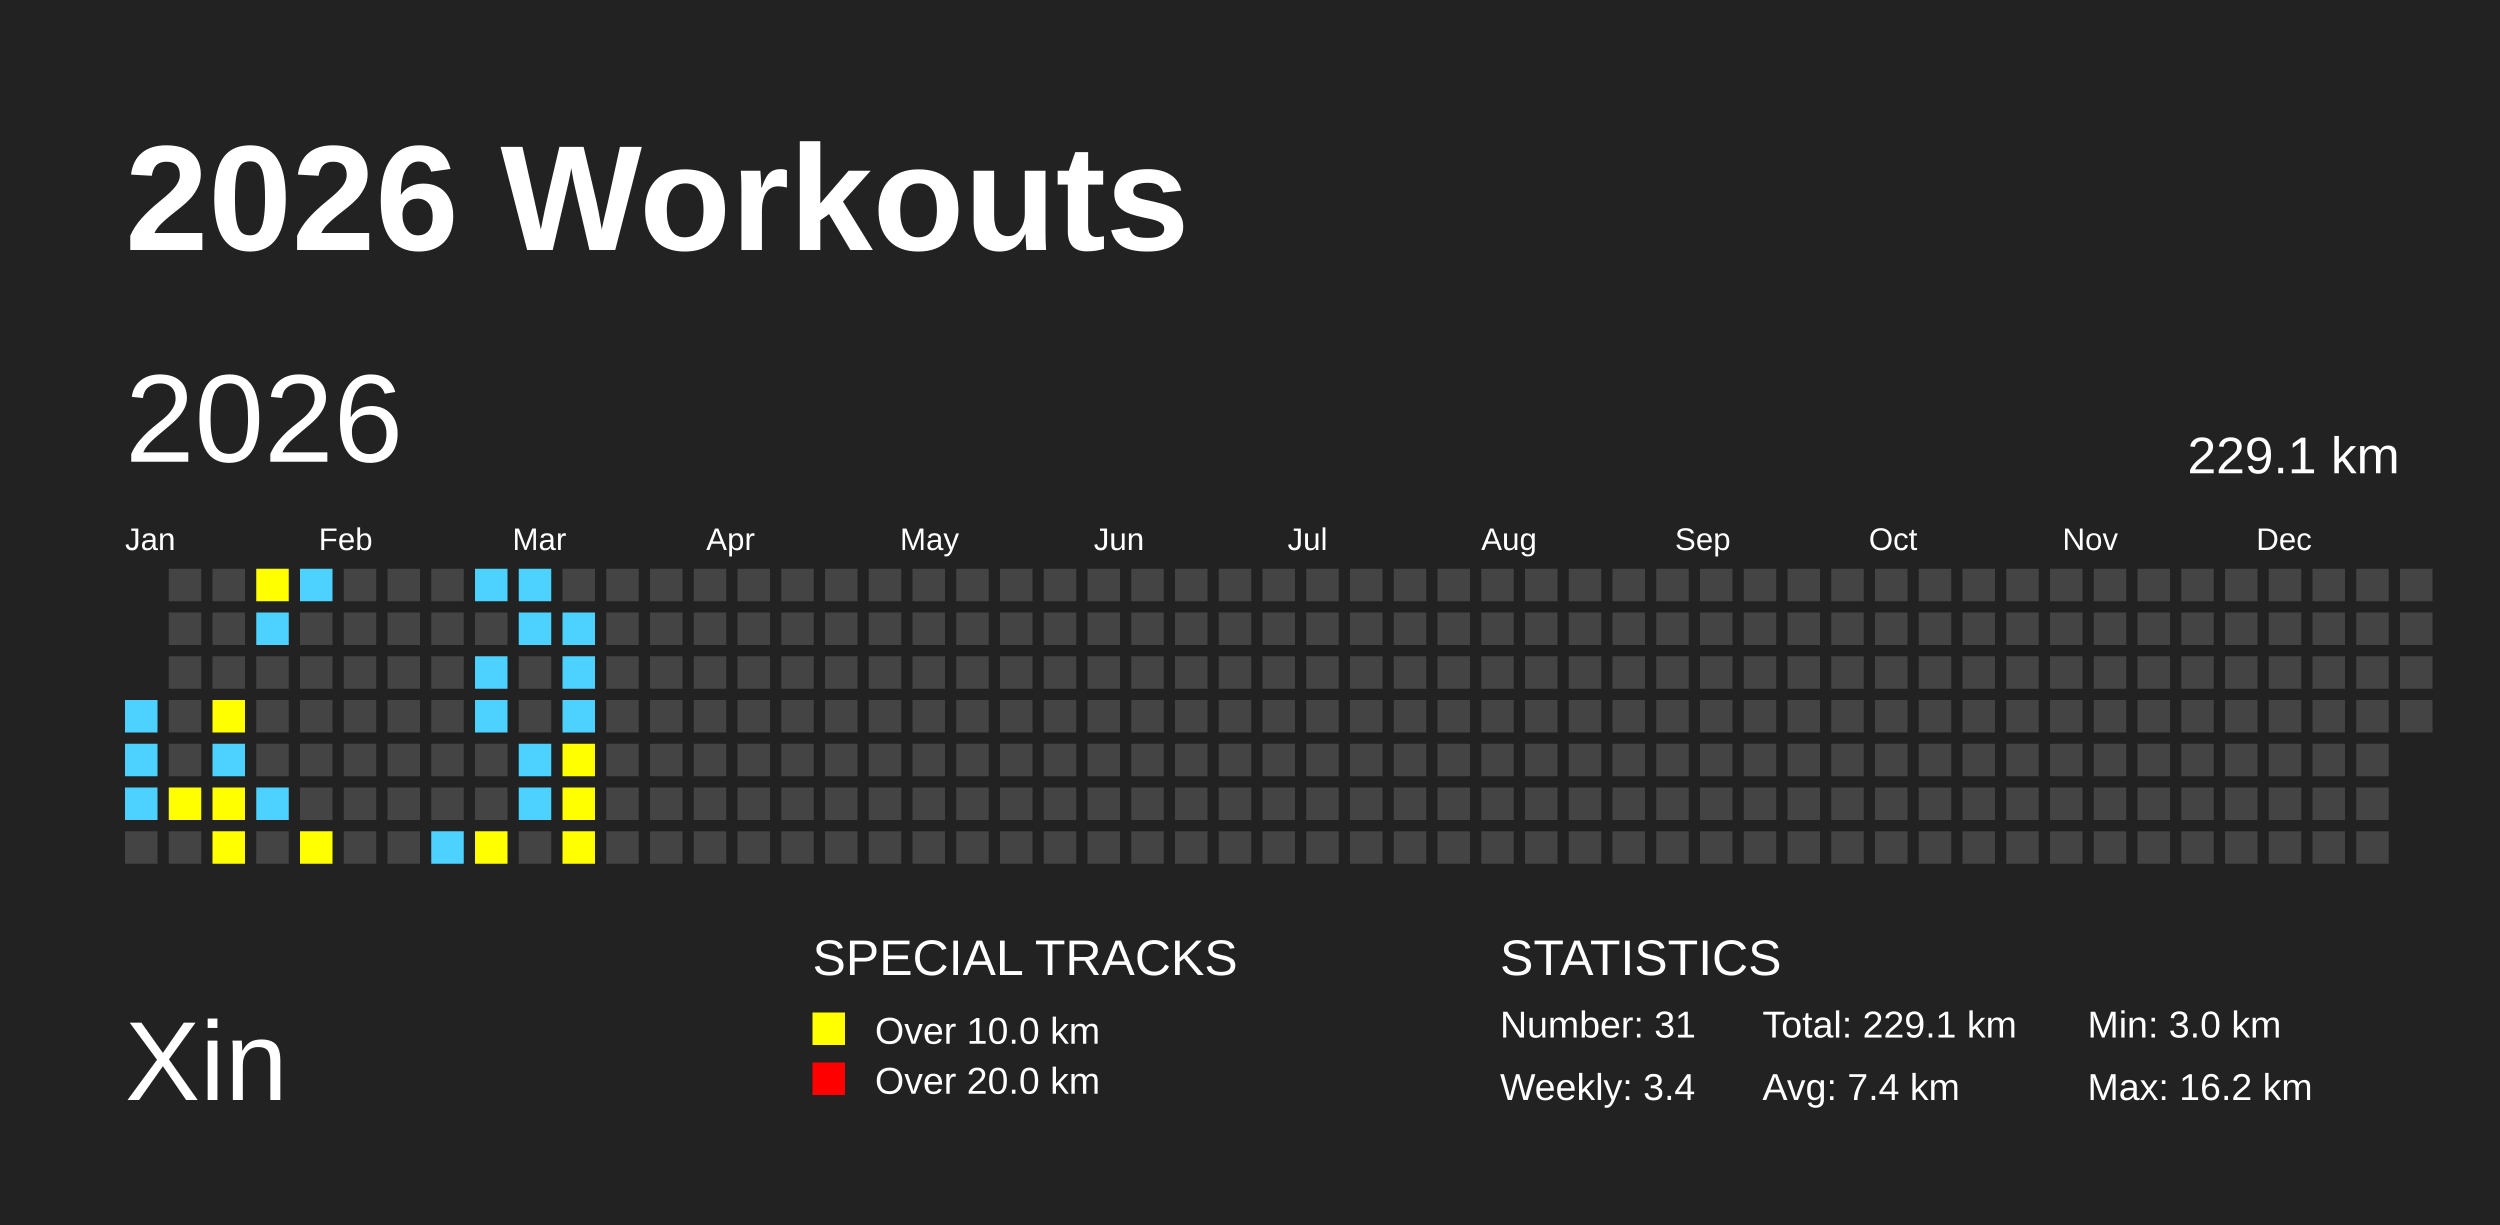
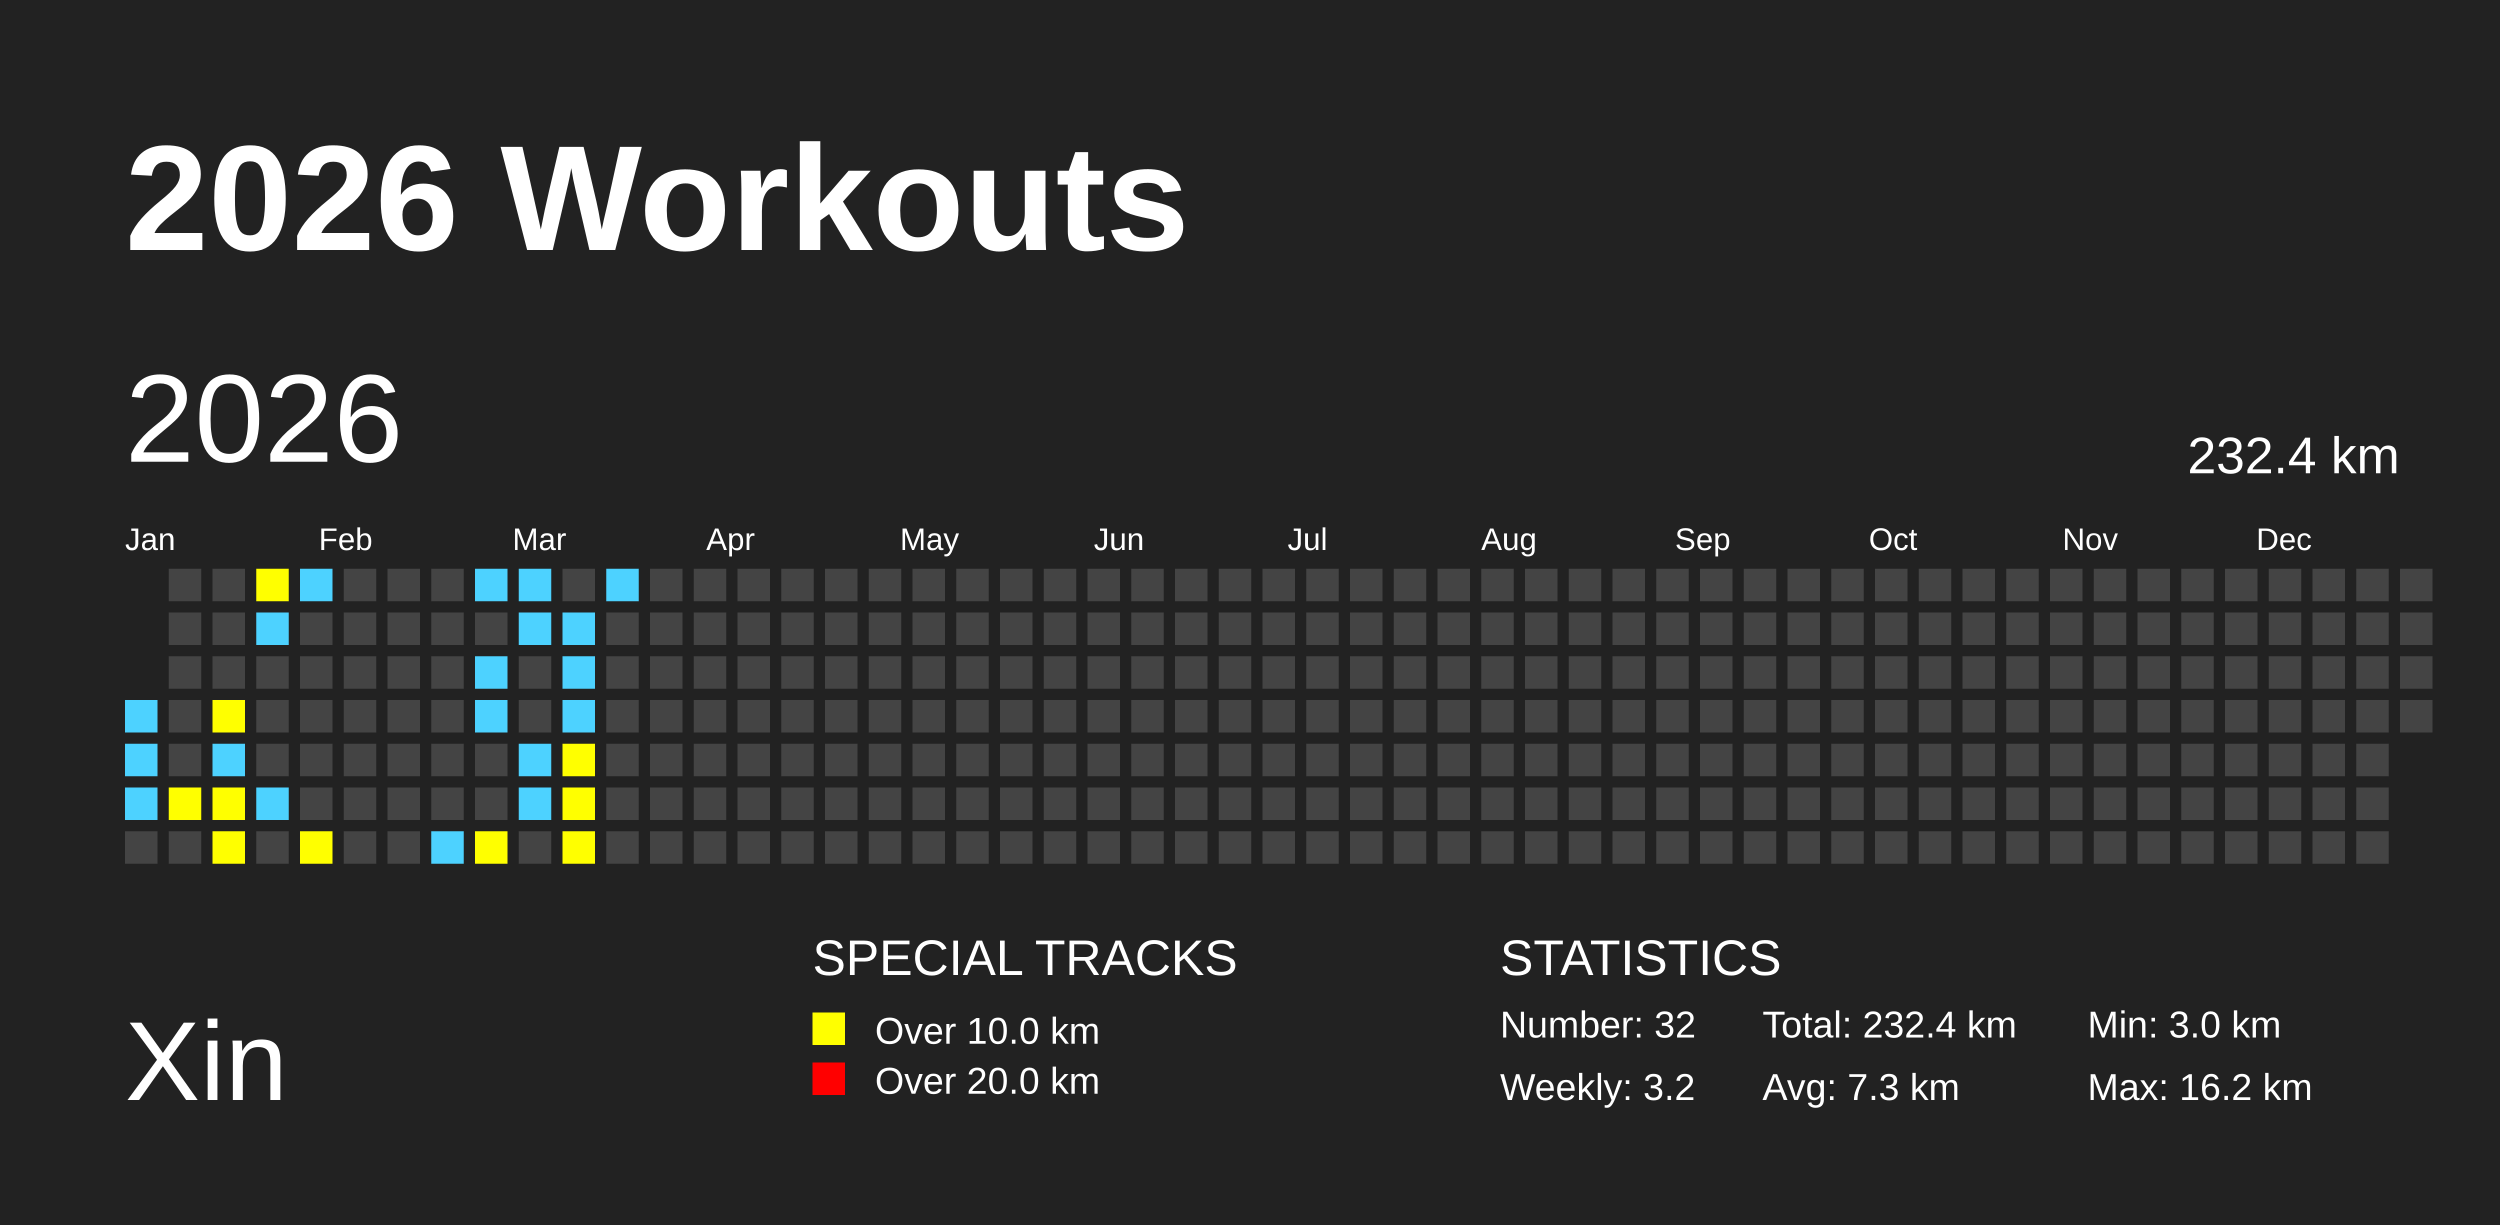
<svg xmlns="http://www.w3.org/2000/svg" baseProfile="full" height="98mm" version="1.1" viewBox="0,0,200,98" width="200mm">
  <defs />
  <rect fill="#222222" height="98" width="200" x="0" y="0" />
  <text fill="#FFFFFF" style="font-size:12px; font-family:Arial; font-weight:bold;" x="10" y="20">2026 Workouts</text>
  <text fill="#FFFFFF" style="font-size:9px; font-family:Arial" x="10" y="88">Xin</text>
  <text fill="#FFFFFF" style="font-size:4px; font-family:Arial" x="65" y="78">SPECIAL TRACKS</text>
  <rect fill="yellow" height="2.6" width="2.6" x="65" y="81" />
  <text fill="#FFFFFF" style="font-size:3px; font-family:Arial" x="70" y="83.5">Over 10.0 km</text>
  <rect fill="red" height="2.6" width="2.6" x="65" y="85" />
  <text fill="#FFFFFF" style="font-size:3px; font-family:Arial" x="70" y="87.5">Over 20.0 km</text>
  <text fill="#FFFFFF" style="font-size:4px; font-family:Arial" x="120" y="78">STATISTICS</text>
-   <text fill="#FFFFFF" style="font-size:3px; font-family:Arial" x="120" y="83">Number: 31</text>
-   <text fill="#FFFFFF" style="font-size:3px; font-family:Arial" x="120" y="88">Weekly: 3.4</text>
-   <text fill="#FFFFFF" style="font-size:3px; font-family:Arial" x="141" y="83">Total: 229.1 km</text>
-   <text fill="#FFFFFF" style="font-size:3px; font-family:Arial" x="141" y="88">Avg: 7.4 km</text>
+   <text fill="#FFFFFF" style="font-size:3px; font-family:Arial" x="120" y="83">Number: 32</text>
+   <text fill="#FFFFFF" style="font-size:3px; font-family:Arial" x="120" y="88">Weekly: 3.2</text>
+   <text fill="#FFFFFF" style="font-size:3px; font-family:Arial" x="141" y="83">Total: 232.4 km</text>
+   <text fill="#FFFFFF" style="font-size:3px; font-family:Arial" x="141" y="88">Avg: 7.3 km</text>
  <text fill="#FFFFFF" style="font-size:3px; font-family:Arial" x="167" y="83">Min: 3.0 km</text>
  <text fill="#FFFFFF" style="font-size:3px; font-family:Arial" x="167" y="88">Max: 16.2 km</text>
  <text dominant-baseline="hanging" fill="#FFFFFF" style="font-size:10.0px; font-family:Arial;" x="10" y="30">2026</text>
-   <text dominant-baseline="hanging" fill="#FFFFFF" style="font-size:4.125px; font-family:Arial;" x="175" y="35">229.1 km</text>
+   <text dominant-baseline="hanging" fill="#FFFFFF" style="font-size:4.125px; font-family:Arial;" x="175" y="35">232.4 km</text>
  <text fill="#FFFFFF" style="font-size:2.5px; font-family:Arial" x="10.0" y="44">Jan</text>
  <text fill="#FFFFFF" style="font-size:2.5px; font-family:Arial" x="25.5" y="44">Feb</text>
  <text fill="#FFFFFF" style="font-size:2.5px; font-family:Arial" x="41.0" y="44">Mar</text>
  <text fill="#FFFFFF" style="font-size:2.5px; font-family:Arial" x="56.5" y="44">Apr</text>
  <text fill="#FFFFFF" style="font-size:2.5px; font-family:Arial" x="72.0" y="44">May</text>
  <text fill="#FFFFFF" style="font-size:2.5px; font-family:Arial" x="87.5" y="44">Jun</text>
  <text fill="#FFFFFF" style="font-size:2.5px; font-family:Arial" x="103.0" y="44">Jul</text>
  <text fill="#FFFFFF" style="font-size:2.5px; font-family:Arial" x="118.5" y="44">Aug</text>
  <text fill="#FFFFFF" style="font-size:2.5px; font-family:Arial" x="134.0" y="44">Sep</text>
  <text fill="#FFFFFF" style="font-size:2.5px; font-family:Arial" x="149.5" y="44">Oct</text>
  <text fill="#FFFFFF" style="font-size:2.5px; font-family:Arial" x="165.0" y="44">Nov</text>
  <text fill="#FFFFFF" style="font-size:2.5px; font-family:Arial" x="180.5" y="44">Dec</text>
  <rect fill="#4DD2FF" height="2.6" width="2.6" x="10.0" y="56.0" />
  <rect fill="#4DD2FF" height="2.6" width="2.6" x="10.0" y="59.5" />
  <rect fill="#4DD2FF" height="2.6" width="2.6" x="10.0" y="63.0" />
  <rect fill="#444444" height="2.6" width="2.6" x="10.0" y="66.5" />
  <rect fill="#444444" height="2.6" width="2.6" x="13.5" y="45.5" />
  <rect fill="#444444" height="2.6" width="2.6" x="13.5" y="49.0" />
  <rect fill="#444444" height="2.6" width="2.6" x="13.5" y="52.5" />
  <rect fill="#444444" height="2.6" width="2.6" x="13.5" y="56.0" />
  <rect fill="#444444" height="2.6" width="2.6" x="13.5" y="59.5" />
  <rect fill="yellow" height="2.6" width="2.6" x="13.5" y="63.0" />
  <rect fill="#444444" height="2.6" width="2.6" x="13.5" y="66.5" />
  <rect fill="#444444" height="2.6" width="2.6" x="17.0" y="45.5" />
  <rect fill="#444444" height="2.6" width="2.6" x="17.0" y="49.0" />
  <rect fill="#444444" height="2.6" width="2.6" x="17.0" y="52.5" />
  <rect fill="yellow" height="2.6" width="2.6" x="17.0" y="56.0" />
  <rect fill="#4DD2FF" height="2.6" width="2.6" x="17.0" y="59.5" />
  <rect fill="yellow" height="2.6" width="2.6" x="17.0" y="63.0" />
  <rect fill="yellow" height="2.6" width="2.6" x="17.0" y="66.5" />
  <rect fill="yellow" height="2.6" width="2.6" x="20.5" y="45.5" />
  <rect fill="#4DD2FF" height="2.6" width="2.6" x="20.5" y="49.0" />
  <rect fill="#444444" height="2.6" width="2.6" x="20.5" y="52.5" />
  <rect fill="#444444" height="2.6" width="2.6" x="20.5" y="56.0" />
  <rect fill="#444444" height="2.6" width="2.6" x="20.5" y="59.5" />
  <rect fill="#4DD2FF" height="2.6" width="2.6" x="20.5" y="63.0" />
  <rect fill="#444444" height="2.6" width="2.6" x="20.5" y="66.5" />
  <rect fill="#4DD2FF" height="2.6" width="2.6" x="24.0" y="45.5" />
  <rect fill="#444444" height="2.6" width="2.6" x="24.0" y="49.0" />
  <rect fill="#444444" height="2.6" width="2.6" x="24.0" y="52.5" />
  <rect fill="#444444" height="2.6" width="2.6" x="24.0" y="56.0" />
  <rect fill="#444444" height="2.6" width="2.6" x="24.0" y="59.5" />
  <rect fill="#444444" height="2.6" width="2.6" x="24.0" y="63.0" />
  <rect fill="yellow" height="2.6" width="2.6" x="24.0" y="66.5" />
  <rect fill="#444444" height="2.6" width="2.6" x="27.5" y="45.5" />
  <rect fill="#444444" height="2.6" width="2.6" x="27.5" y="49.0" />
  <rect fill="#444444" height="2.6" width="2.6" x="27.5" y="52.5" />
  <rect fill="#444444" height="2.6" width="2.6" x="27.5" y="56.0" />
  <rect fill="#444444" height="2.6" width="2.6" x="27.5" y="59.5" />
  <rect fill="#444444" height="2.6" width="2.6" x="27.5" y="63.0" />
  <rect fill="#444444" height="2.6" width="2.6" x="27.5" y="66.5" />
  <rect fill="#444444" height="2.6" width="2.6" x="31.0" y="45.5" />
  <rect fill="#444444" height="2.6" width="2.6" x="31.0" y="49.0" />
  <rect fill="#444444" height="2.6" width="2.6" x="31.0" y="52.5" />
  <rect fill="#444444" height="2.6" width="2.6" x="31.0" y="56.0" />
  <rect fill="#444444" height="2.6" width="2.6" x="31.0" y="59.5" />
  <rect fill="#444444" height="2.6" width="2.6" x="31.0" y="63.0" />
  <rect fill="#444444" height="2.6" width="2.6" x="31.0" y="66.5" />
  <rect fill="#444444" height="2.6" width="2.6" x="34.5" y="45.5" />
  <rect fill="#444444" height="2.6" width="2.6" x="34.5" y="49.0" />
  <rect fill="#444444" height="2.6" width="2.6" x="34.5" y="52.5" />
  <rect fill="#444444" height="2.6" width="2.6" x="34.5" y="56.0" />
  <rect fill="#444444" height="2.6" width="2.6" x="34.5" y="59.5" />
  <rect fill="#444444" height="2.6" width="2.6" x="34.5" y="63.0" />
  <rect fill="#4DD2FF" height="2.6" width="2.6" x="34.5" y="66.5" />
  <rect fill="#4DD2FF" height="2.6" width="2.6" x="38.0" y="45.5" />
  <rect fill="#444444" height="2.6" width="2.6" x="38.0" y="49.0" />
  <rect fill="#4DD2FF" height="2.6" width="2.6" x="38.0" y="52.5" />
  <rect fill="#4DD2FF" height="2.6" width="2.6" x="38.0" y="56.0" />
  <rect fill="#444444" height="2.6" width="2.6" x="38.0" y="59.5" />
  <rect fill="#444444" height="2.6" width="2.6" x="38.0" y="63.0" />
  <rect fill="yellow" height="2.6" width="2.6" x="38.0" y="66.5" />
  <rect fill="#4DD2FF" height="2.6" width="2.6" x="41.5" y="45.5" />
  <rect fill="#4DD2FF" height="2.6" width="2.6" x="41.5" y="49.0" />
  <rect fill="#444444" height="2.6" width="2.6" x="41.5" y="52.5" />
  <rect fill="#444444" height="2.6" width="2.6" x="41.5" y="56.0" />
  <rect fill="#4DD2FF" height="2.6" width="2.6" x="41.5" y="59.5" />
  <rect fill="#4DD2FF" height="2.6" width="2.6" x="41.5" y="63.0" />
  <rect fill="#444444" height="2.6" width="2.6" x="41.5" y="66.5" />
  <rect fill="#444444" height="2.6" width="2.6" x="45.0" y="45.5" />
  <rect fill="#4DD2FF" height="2.6" width="2.6" x="45.0" y="49.0" />
  <rect fill="#4DD2FF" height="2.6" width="2.6" x="45.0" y="52.5" />
  <rect fill="#4DD2FF" height="2.6" width="2.6" x="45.0" y="56.0" />
  <rect fill="yellow" height="2.6" width="2.6" x="45.0" y="59.5" />
  <rect fill="yellow" height="2.6" width="2.6" x="45.0" y="63.0" />
  <rect fill="yellow" height="2.6" width="2.6" x="45.0" y="66.5" />
-   <rect fill="#444444" height="2.6" width="2.6" x="48.5" y="45.5" />
+   <rect fill="#4DD2FF" height="2.6" width="2.6" x="48.5" y="45.5" />
  <rect fill="#444444" height="2.6" width="2.6" x="48.5" y="49.0" />
  <rect fill="#444444" height="2.6" width="2.6" x="48.5" y="52.5" />
  <rect fill="#444444" height="2.6" width="2.6" x="48.5" y="56.0" />
  <rect fill="#444444" height="2.6" width="2.6" x="48.5" y="59.5" />
  <rect fill="#444444" height="2.6" width="2.6" x="48.5" y="63.0" />
  <rect fill="#444444" height="2.6" width="2.6" x="48.5" y="66.5" />
  <rect fill="#444444" height="2.6" width="2.6" x="52.0" y="45.5" />
  <rect fill="#444444" height="2.6" width="2.6" x="52.0" y="49.0" />
  <rect fill="#444444" height="2.6" width="2.6" x="52.0" y="52.5" />
  <rect fill="#444444" height="2.6" width="2.6" x="52.0" y="56.0" />
  <rect fill="#444444" height="2.6" width="2.6" x="52.0" y="59.5" />
  <rect fill="#444444" height="2.6" width="2.6" x="52.0" y="63.0" />
  <rect fill="#444444" height="2.6" width="2.6" x="52.0" y="66.5" />
  <rect fill="#444444" height="2.6" width="2.6" x="55.5" y="45.5" />
  <rect fill="#444444" height="2.6" width="2.6" x="55.5" y="49.0" />
  <rect fill="#444444" height="2.6" width="2.6" x="55.5" y="52.5" />
  <rect fill="#444444" height="2.6" width="2.6" x="55.5" y="56.0" />
  <rect fill="#444444" height="2.6" width="2.6" x="55.5" y="59.5" />
  <rect fill="#444444" height="2.6" width="2.6" x="55.5" y="63.0" />
  <rect fill="#444444" height="2.6" width="2.6" x="55.5" y="66.5" />
  <rect fill="#444444" height="2.6" width="2.6" x="59.0" y="45.5" />
  <rect fill="#444444" height="2.6" width="2.6" x="59.0" y="49.0" />
  <rect fill="#444444" height="2.6" width="2.6" x="59.0" y="52.5" />
  <rect fill="#444444" height="2.6" width="2.6" x="59.0" y="56.0" />
  <rect fill="#444444" height="2.6" width="2.6" x="59.0" y="59.5" />
  <rect fill="#444444" height="2.6" width="2.6" x="59.0" y="63.0" />
  <rect fill="#444444" height="2.6" width="2.6" x="59.0" y="66.5" />
  <rect fill="#444444" height="2.6" width="2.6" x="62.5" y="45.5" />
  <rect fill="#444444" height="2.6" width="2.6" x="62.5" y="49.0" />
  <rect fill="#444444" height="2.6" width="2.6" x="62.5" y="52.5" />
  <rect fill="#444444" height="2.6" width="2.6" x="62.5" y="56.0" />
  <rect fill="#444444" height="2.6" width="2.6" x="62.5" y="59.5" />
  <rect fill="#444444" height="2.6" width="2.6" x="62.5" y="63.0" />
  <rect fill="#444444" height="2.6" width="2.6" x="62.5" y="66.5" />
  <rect fill="#444444" height="2.6" width="2.6" x="66.0" y="45.5" />
  <rect fill="#444444" height="2.6" width="2.6" x="66.0" y="49.0" />
  <rect fill="#444444" height="2.6" width="2.6" x="66.0" y="52.5" />
  <rect fill="#444444" height="2.6" width="2.6" x="66.0" y="56.0" />
  <rect fill="#444444" height="2.6" width="2.6" x="66.0" y="59.5" />
  <rect fill="#444444" height="2.6" width="2.6" x="66.0" y="63.0" />
  <rect fill="#444444" height="2.6" width="2.6" x="66.0" y="66.5" />
  <rect fill="#444444" height="2.6" width="2.6" x="69.5" y="45.5" />
  <rect fill="#444444" height="2.6" width="2.6" x="69.5" y="49.0" />
  <rect fill="#444444" height="2.6" width="2.6" x="69.5" y="52.5" />
  <rect fill="#444444" height="2.6" width="2.6" x="69.5" y="56.0" />
  <rect fill="#444444" height="2.6" width="2.6" x="69.5" y="59.5" />
  <rect fill="#444444" height="2.6" width="2.6" x="69.5" y="63.0" />
  <rect fill="#444444" height="2.6" width="2.6" x="69.5" y="66.5" />
  <rect fill="#444444" height="2.6" width="2.6" x="73.0" y="45.5" />
  <rect fill="#444444" height="2.6" width="2.6" x="73.0" y="49.0" />
  <rect fill="#444444" height="2.6" width="2.6" x="73.0" y="52.5" />
  <rect fill="#444444" height="2.6" width="2.6" x="73.0" y="56.0" />
  <rect fill="#444444" height="2.6" width="2.6" x="73.0" y="59.5" />
  <rect fill="#444444" height="2.6" width="2.6" x="73.0" y="63.0" />
  <rect fill="#444444" height="2.6" width="2.6" x="73.0" y="66.5" />
  <rect fill="#444444" height="2.6" width="2.6" x="76.5" y="45.5" />
  <rect fill="#444444" height="2.6" width="2.6" x="76.5" y="49.0" />
  <rect fill="#444444" height="2.6" width="2.6" x="76.5" y="52.5" />
  <rect fill="#444444" height="2.6" width="2.6" x="76.5" y="56.0" />
  <rect fill="#444444" height="2.6" width="2.6" x="76.5" y="59.5" />
  <rect fill="#444444" height="2.6" width="2.6" x="76.5" y="63.0" />
  <rect fill="#444444" height="2.6" width="2.6" x="76.5" y="66.5" />
  <rect fill="#444444" height="2.6" width="2.6" x="80.0" y="45.5" />
  <rect fill="#444444" height="2.6" width="2.6" x="80.0" y="49.0" />
  <rect fill="#444444" height="2.6" width="2.6" x="80.0" y="52.5" />
  <rect fill="#444444" height="2.6" width="2.6" x="80.0" y="56.0" />
  <rect fill="#444444" height="2.6" width="2.6" x="80.0" y="59.5" />
  <rect fill="#444444" height="2.6" width="2.6" x="80.0" y="63.0" />
  <rect fill="#444444" height="2.6" width="2.6" x="80.0" y="66.5" />
  <rect fill="#444444" height="2.6" width="2.6" x="83.5" y="45.5" />
  <rect fill="#444444" height="2.6" width="2.6" x="83.5" y="49.0" />
  <rect fill="#444444" height="2.6" width="2.6" x="83.5" y="52.5" />
  <rect fill="#444444" height="2.6" width="2.6" x="83.5" y="56.0" />
  <rect fill="#444444" height="2.6" width="2.6" x="83.5" y="59.5" />
  <rect fill="#444444" height="2.6" width="2.6" x="83.5" y="63.0" />
  <rect fill="#444444" height="2.6" width="2.6" x="83.5" y="66.5" />
  <rect fill="#444444" height="2.6" width="2.6" x="87.0" y="45.5" />
  <rect fill="#444444" height="2.6" width="2.6" x="87.0" y="49.0" />
  <rect fill="#444444" height="2.6" width="2.6" x="87.0" y="52.5" />
  <rect fill="#444444" height="2.6" width="2.6" x="87.0" y="56.0" />
  <rect fill="#444444" height="2.6" width="2.6" x="87.0" y="59.5" />
  <rect fill="#444444" height="2.6" width="2.6" x="87.0" y="63.0" />
  <rect fill="#444444" height="2.6" width="2.6" x="87.0" y="66.5" />
  <rect fill="#444444" height="2.6" width="2.6" x="90.5" y="45.5" />
  <rect fill="#444444" height="2.6" width="2.6" x="90.5" y="49.0" />
  <rect fill="#444444" height="2.6" width="2.6" x="90.5" y="52.5" />
  <rect fill="#444444" height="2.6" width="2.6" x="90.5" y="56.0" />
  <rect fill="#444444" height="2.6" width="2.6" x="90.5" y="59.5" />
  <rect fill="#444444" height="2.6" width="2.6" x="90.5" y="63.0" />
  <rect fill="#444444" height="2.6" width="2.6" x="90.5" y="66.5" />
  <rect fill="#444444" height="2.6" width="2.6" x="94.0" y="45.5" />
  <rect fill="#444444" height="2.6" width="2.6" x="94.0" y="49.0" />
  <rect fill="#444444" height="2.6" width="2.6" x="94.0" y="52.5" />
  <rect fill="#444444" height="2.6" width="2.6" x="94.0" y="56.0" />
  <rect fill="#444444" height="2.6" width="2.6" x="94.0" y="59.5" />
  <rect fill="#444444" height="2.6" width="2.6" x="94.0" y="63.0" />
  <rect fill="#444444" height="2.6" width="2.6" x="94.0" y="66.5" />
  <rect fill="#444444" height="2.6" width="2.6" x="97.5" y="45.5" />
  <rect fill="#444444" height="2.6" width="2.6" x="97.5" y="49.0" />
  <rect fill="#444444" height="2.6" width="2.6" x="97.5" y="52.5" />
  <rect fill="#444444" height="2.6" width="2.6" x="97.5" y="56.0" />
  <rect fill="#444444" height="2.6" width="2.6" x="97.5" y="59.5" />
  <rect fill="#444444" height="2.6" width="2.6" x="97.5" y="63.0" />
  <rect fill="#444444" height="2.6" width="2.6" x="97.5" y="66.5" />
  <rect fill="#444444" height="2.6" width="2.6" x="101.0" y="45.5" />
  <rect fill="#444444" height="2.6" width="2.6" x="101.0" y="49.0" />
  <rect fill="#444444" height="2.6" width="2.6" x="101.0" y="52.5" />
  <rect fill="#444444" height="2.6" width="2.6" x="101.0" y="56.0" />
  <rect fill="#444444" height="2.6" width="2.6" x="101.0" y="59.5" />
  <rect fill="#444444" height="2.6" width="2.6" x="101.0" y="63.0" />
  <rect fill="#444444" height="2.6" width="2.6" x="101.0" y="66.5" />
  <rect fill="#444444" height="2.6" width="2.6" x="104.5" y="45.5" />
  <rect fill="#444444" height="2.6" width="2.6" x="104.5" y="49.0" />
  <rect fill="#444444" height="2.6" width="2.6" x="104.5" y="52.5" />
  <rect fill="#444444" height="2.6" width="2.6" x="104.5" y="56.0" />
  <rect fill="#444444" height="2.6" width="2.6" x="104.5" y="59.5" />
  <rect fill="#444444" height="2.6" width="2.6" x="104.5" y="63.0" />
  <rect fill="#444444" height="2.6" width="2.6" x="104.5" y="66.5" />
  <rect fill="#444444" height="2.6" width="2.6" x="108.0" y="45.5" />
  <rect fill="#444444" height="2.6" width="2.6" x="108.0" y="49.0" />
  <rect fill="#444444" height="2.6" width="2.6" x="108.0" y="52.5" />
  <rect fill="#444444" height="2.6" width="2.6" x="108.0" y="56.0" />
  <rect fill="#444444" height="2.6" width="2.6" x="108.0" y="59.5" />
  <rect fill="#444444" height="2.6" width="2.6" x="108.0" y="63.0" />
  <rect fill="#444444" height="2.6" width="2.6" x="108.0" y="66.5" />
  <rect fill="#444444" height="2.6" width="2.6" x="111.5" y="45.5" />
  <rect fill="#444444" height="2.6" width="2.6" x="111.5" y="49.0" />
  <rect fill="#444444" height="2.6" width="2.6" x="111.5" y="52.5" />
  <rect fill="#444444" height="2.6" width="2.6" x="111.5" y="56.0" />
  <rect fill="#444444" height="2.6" width="2.6" x="111.5" y="59.5" />
  <rect fill="#444444" height="2.6" width="2.6" x="111.5" y="63.0" />
  <rect fill="#444444" height="2.6" width="2.6" x="111.5" y="66.5" />
  <rect fill="#444444" height="2.6" width="2.6" x="115.0" y="45.5" />
  <rect fill="#444444" height="2.6" width="2.6" x="115.0" y="49.0" />
  <rect fill="#444444" height="2.6" width="2.6" x="115.0" y="52.5" />
  <rect fill="#444444" height="2.6" width="2.6" x="115.0" y="56.0" />
  <rect fill="#444444" height="2.6" width="2.6" x="115.0" y="59.5" />
  <rect fill="#444444" height="2.6" width="2.6" x="115.0" y="63.0" />
  <rect fill="#444444" height="2.6" width="2.6" x="115.0" y="66.5" />
  <rect fill="#444444" height="2.6" width="2.6" x="118.5" y="45.5" />
  <rect fill="#444444" height="2.6" width="2.6" x="118.5" y="49.0" />
  <rect fill="#444444" height="2.6" width="2.6" x="118.5" y="52.5" />
  <rect fill="#444444" height="2.6" width="2.6" x="118.5" y="56.0" />
  <rect fill="#444444" height="2.6" width="2.6" x="118.5" y="59.5" />
  <rect fill="#444444" height="2.6" width="2.6" x="118.5" y="63.0" />
  <rect fill="#444444" height="2.6" width="2.6" x="118.5" y="66.5" />
  <rect fill="#444444" height="2.6" width="2.6" x="122.0" y="45.5" />
  <rect fill="#444444" height="2.6" width="2.6" x="122.0" y="49.0" />
  <rect fill="#444444" height="2.6" width="2.6" x="122.0" y="52.5" />
  <rect fill="#444444" height="2.6" width="2.6" x="122.0" y="56.0" />
  <rect fill="#444444" height="2.6" width="2.6" x="122.0" y="59.5" />
  <rect fill="#444444" height="2.6" width="2.6" x="122.0" y="63.0" />
  <rect fill="#444444" height="2.6" width="2.6" x="122.0" y="66.5" />
  <rect fill="#444444" height="2.6" width="2.6" x="125.5" y="45.5" />
  <rect fill="#444444" height="2.6" width="2.6" x="125.5" y="49.0" />
  <rect fill="#444444" height="2.6" width="2.6" x="125.5" y="52.5" />
  <rect fill="#444444" height="2.6" width="2.6" x="125.5" y="56.0" />
  <rect fill="#444444" height="2.6" width="2.6" x="125.5" y="59.5" />
  <rect fill="#444444" height="2.6" width="2.6" x="125.5" y="63.0" />
  <rect fill="#444444" height="2.6" width="2.6" x="125.5" y="66.5" />
  <rect fill="#444444" height="2.6" width="2.6" x="129.0" y="45.5" />
  <rect fill="#444444" height="2.6" width="2.6" x="129.0" y="49.0" />
  <rect fill="#444444" height="2.6" width="2.6" x="129.0" y="52.5" />
  <rect fill="#444444" height="2.6" width="2.6" x="129.0" y="56.0" />
  <rect fill="#444444" height="2.6" width="2.6" x="129.0" y="59.5" />
  <rect fill="#444444" height="2.6" width="2.6" x="129.0" y="63.0" />
  <rect fill="#444444" height="2.6" width="2.6" x="129.0" y="66.5" />
  <rect fill="#444444" height="2.6" width="2.6" x="132.5" y="45.5" />
  <rect fill="#444444" height="2.6" width="2.6" x="132.5" y="49.0" />
  <rect fill="#444444" height="2.6" width="2.6" x="132.5" y="52.5" />
  <rect fill="#444444" height="2.6" width="2.6" x="132.5" y="56.0" />
  <rect fill="#444444" height="2.6" width="2.6" x="132.5" y="59.5" />
  <rect fill="#444444" height="2.6" width="2.6" x="132.5" y="63.0" />
  <rect fill="#444444" height="2.6" width="2.6" x="132.5" y="66.5" />
  <rect fill="#444444" height="2.6" width="2.6" x="136.0" y="45.5" />
  <rect fill="#444444" height="2.6" width="2.6" x="136.0" y="49.0" />
  <rect fill="#444444" height="2.6" width="2.6" x="136.0" y="52.5" />
  <rect fill="#444444" height="2.6" width="2.6" x="136.0" y="56.0" />
  <rect fill="#444444" height="2.6" width="2.6" x="136.0" y="59.5" />
  <rect fill="#444444" height="2.6" width="2.6" x="136.0" y="63.0" />
  <rect fill="#444444" height="2.6" width="2.6" x="136.0" y="66.5" />
  <rect fill="#444444" height="2.6" width="2.6" x="139.5" y="45.5" />
  <rect fill="#444444" height="2.6" width="2.6" x="139.5" y="49.0" />
  <rect fill="#444444" height="2.6" width="2.6" x="139.5" y="52.5" />
  <rect fill="#444444" height="2.6" width="2.6" x="139.5" y="56.0" />
  <rect fill="#444444" height="2.6" width="2.6" x="139.5" y="59.5" />
  <rect fill="#444444" height="2.6" width="2.6" x="139.5" y="63.0" />
  <rect fill="#444444" height="2.6" width="2.6" x="139.5" y="66.5" />
  <rect fill="#444444" height="2.6" width="2.6" x="143.0" y="45.5" />
  <rect fill="#444444" height="2.6" width="2.6" x="143.0" y="49.0" />
  <rect fill="#444444" height="2.6" width="2.6" x="143.0" y="52.5" />
  <rect fill="#444444" height="2.6" width="2.6" x="143.0" y="56.0" />
  <rect fill="#444444" height="2.6" width="2.6" x="143.0" y="59.5" />
  <rect fill="#444444" height="2.6" width="2.6" x="143.0" y="63.0" />
  <rect fill="#444444" height="2.6" width="2.6" x="143.0" y="66.5" />
  <rect fill="#444444" height="2.6" width="2.6" x="146.5" y="45.5" />
  <rect fill="#444444" height="2.6" width="2.6" x="146.5" y="49.0" />
  <rect fill="#444444" height="2.6" width="2.6" x="146.5" y="52.5" />
  <rect fill="#444444" height="2.6" width="2.6" x="146.5" y="56.0" />
  <rect fill="#444444" height="2.6" width="2.6" x="146.5" y="59.5" />
  <rect fill="#444444" height="2.6" width="2.6" x="146.5" y="63.0" />
  <rect fill="#444444" height="2.6" width="2.6" x="146.5" y="66.5" />
  <rect fill="#444444" height="2.6" width="2.6" x="150.0" y="45.5" />
  <rect fill="#444444" height="2.6" width="2.6" x="150.0" y="49.0" />
  <rect fill="#444444" height="2.6" width="2.6" x="150.0" y="52.5" />
  <rect fill="#444444" height="2.6" width="2.6" x="150.0" y="56.0" />
  <rect fill="#444444" height="2.6" width="2.6" x="150.0" y="59.5" />
  <rect fill="#444444" height="2.6" width="2.6" x="150.0" y="63.0" />
  <rect fill="#444444" height="2.6" width="2.6" x="150.0" y="66.5" />
  <rect fill="#444444" height="2.6" width="2.6" x="153.5" y="45.5" />
  <rect fill="#444444" height="2.6" width="2.6" x="153.5" y="49.0" />
  <rect fill="#444444" height="2.6" width="2.6" x="153.5" y="52.5" />
  <rect fill="#444444" height="2.6" width="2.6" x="153.5" y="56.0" />
  <rect fill="#444444" height="2.6" width="2.6" x="153.5" y="59.5" />
  <rect fill="#444444" height="2.6" width="2.6" x="153.5" y="63.0" />
  <rect fill="#444444" height="2.6" width="2.6" x="153.5" y="66.5" />
  <rect fill="#444444" height="2.6" width="2.6" x="157.0" y="45.5" />
  <rect fill="#444444" height="2.6" width="2.6" x="157.0" y="49.0" />
  <rect fill="#444444" height="2.6" width="2.6" x="157.0" y="52.5" />
  <rect fill="#444444" height="2.6" width="2.6" x="157.0" y="56.0" />
  <rect fill="#444444" height="2.6" width="2.6" x="157.0" y="59.5" />
  <rect fill="#444444" height="2.6" width="2.6" x="157.0" y="63.0" />
  <rect fill="#444444" height="2.6" width="2.6" x="157.0" y="66.5" />
  <rect fill="#444444" height="2.6" width="2.6" x="160.5" y="45.5" />
  <rect fill="#444444" height="2.6" width="2.6" x="160.5" y="49.0" />
  <rect fill="#444444" height="2.6" width="2.6" x="160.5" y="52.5" />
  <rect fill="#444444" height="2.6" width="2.6" x="160.5" y="56.0" />
  <rect fill="#444444" height="2.6" width="2.6" x="160.5" y="59.5" />
  <rect fill="#444444" height="2.6" width="2.6" x="160.5" y="63.0" />
  <rect fill="#444444" height="2.6" width="2.6" x="160.5" y="66.5" />
  <rect fill="#444444" height="2.6" width="2.6" x="164.0" y="45.5" />
  <rect fill="#444444" height="2.6" width="2.6" x="164.0" y="49.0" />
  <rect fill="#444444" height="2.6" width="2.6" x="164.0" y="52.5" />
  <rect fill="#444444" height="2.6" width="2.6" x="164.0" y="56.0" />
  <rect fill="#444444" height="2.6" width="2.6" x="164.0" y="59.5" />
  <rect fill="#444444" height="2.6" width="2.6" x="164.0" y="63.0" />
  <rect fill="#444444" height="2.6" width="2.6" x="164.0" y="66.5" />
  <rect fill="#444444" height="2.6" width="2.6" x="167.5" y="45.5" />
  <rect fill="#444444" height="2.6" width="2.6" x="167.5" y="49.0" />
  <rect fill="#444444" height="2.6" width="2.6" x="167.5" y="52.5" />
  <rect fill="#444444" height="2.6" width="2.6" x="167.5" y="56.0" />
  <rect fill="#444444" height="2.6" width="2.6" x="167.5" y="59.5" />
  <rect fill="#444444" height="2.6" width="2.6" x="167.5" y="63.0" />
  <rect fill="#444444" height="2.6" width="2.6" x="167.5" y="66.5" />
  <rect fill="#444444" height="2.6" width="2.6" x="171.0" y="45.5" />
  <rect fill="#444444" height="2.6" width="2.6" x="171.0" y="49.0" />
  <rect fill="#444444" height="2.6" width="2.6" x="171.0" y="52.5" />
  <rect fill="#444444" height="2.6" width="2.6" x="171.0" y="56.0" />
  <rect fill="#444444" height="2.6" width="2.6" x="171.0" y="59.5" />
  <rect fill="#444444" height="2.6" width="2.6" x="171.0" y="63.0" />
  <rect fill="#444444" height="2.6" width="2.6" x="171.0" y="66.5" />
  <rect fill="#444444" height="2.6" width="2.6" x="174.5" y="45.5" />
  <rect fill="#444444" height="2.6" width="2.6" x="174.5" y="49.0" />
  <rect fill="#444444" height="2.6" width="2.6" x="174.5" y="52.5" />
  <rect fill="#444444" height="2.6" width="2.6" x="174.5" y="56.0" />
  <rect fill="#444444" height="2.6" width="2.6" x="174.5" y="59.5" />
  <rect fill="#444444" height="2.6" width="2.6" x="174.5" y="63.0" />
  <rect fill="#444444" height="2.6" width="2.6" x="174.5" y="66.5" />
  <rect fill="#444444" height="2.6" width="2.6" x="178.0" y="45.5" />
  <rect fill="#444444" height="2.6" width="2.6" x="178.0" y="49.0" />
  <rect fill="#444444" height="2.6" width="2.6" x="178.0" y="52.5" />
  <rect fill="#444444" height="2.6" width="2.6" x="178.0" y="56.0" />
  <rect fill="#444444" height="2.6" width="2.6" x="178.0" y="59.5" />
  <rect fill="#444444" height="2.6" width="2.6" x="178.0" y="63.0" />
  <rect fill="#444444" height="2.6" width="2.6" x="178.0" y="66.5" />
  <rect fill="#444444" height="2.6" width="2.6" x="181.5" y="45.5" />
  <rect fill="#444444" height="2.6" width="2.6" x="181.5" y="49.0" />
  <rect fill="#444444" height="2.6" width="2.6" x="181.5" y="52.5" />
  <rect fill="#444444" height="2.6" width="2.6" x="181.5" y="56.0" />
  <rect fill="#444444" height="2.6" width="2.6" x="181.5" y="59.5" />
  <rect fill="#444444" height="2.6" width="2.6" x="181.5" y="63.0" />
  <rect fill="#444444" height="2.6" width="2.6" x="181.5" y="66.5" />
  <rect fill="#444444" height="2.6" width="2.6" x="185.0" y="45.5" />
  <rect fill="#444444" height="2.6" width="2.6" x="185.0" y="49.0" />
  <rect fill="#444444" height="2.6" width="2.6" x="185.0" y="52.5" />
  <rect fill="#444444" height="2.6" width="2.6" x="185.0" y="56.0" />
  <rect fill="#444444" height="2.6" width="2.6" x="185.0" y="59.5" />
  <rect fill="#444444" height="2.6" width="2.6" x="185.0" y="63.0" />
  <rect fill="#444444" height="2.6" width="2.6" x="185.0" y="66.5" />
  <rect fill="#444444" height="2.6" width="2.6" x="188.5" y="45.5" />
  <rect fill="#444444" height="2.6" width="2.6" x="188.5" y="49.0" />
  <rect fill="#444444" height="2.6" width="2.6" x="188.5" y="52.5" />
  <rect fill="#444444" height="2.6" width="2.6" x="188.5" y="56.0" />
  <rect fill="#444444" height="2.6" width="2.6" x="188.5" y="59.5" />
  <rect fill="#444444" height="2.6" width="2.6" x="188.5" y="63.0" />
  <rect fill="#444444" height="2.6" width="2.6" x="188.5" y="66.5" />
  <rect fill="#444444" height="2.6" width="2.6" x="192.0" y="45.5" />
  <rect fill="#444444" height="2.6" width="2.6" x="192.0" y="49.0" />
  <rect fill="#444444" height="2.6" width="2.6" x="192.0" y="52.5" />
  <rect fill="#444444" height="2.6" width="2.6" x="192.0" y="56.0" />
</svg>
